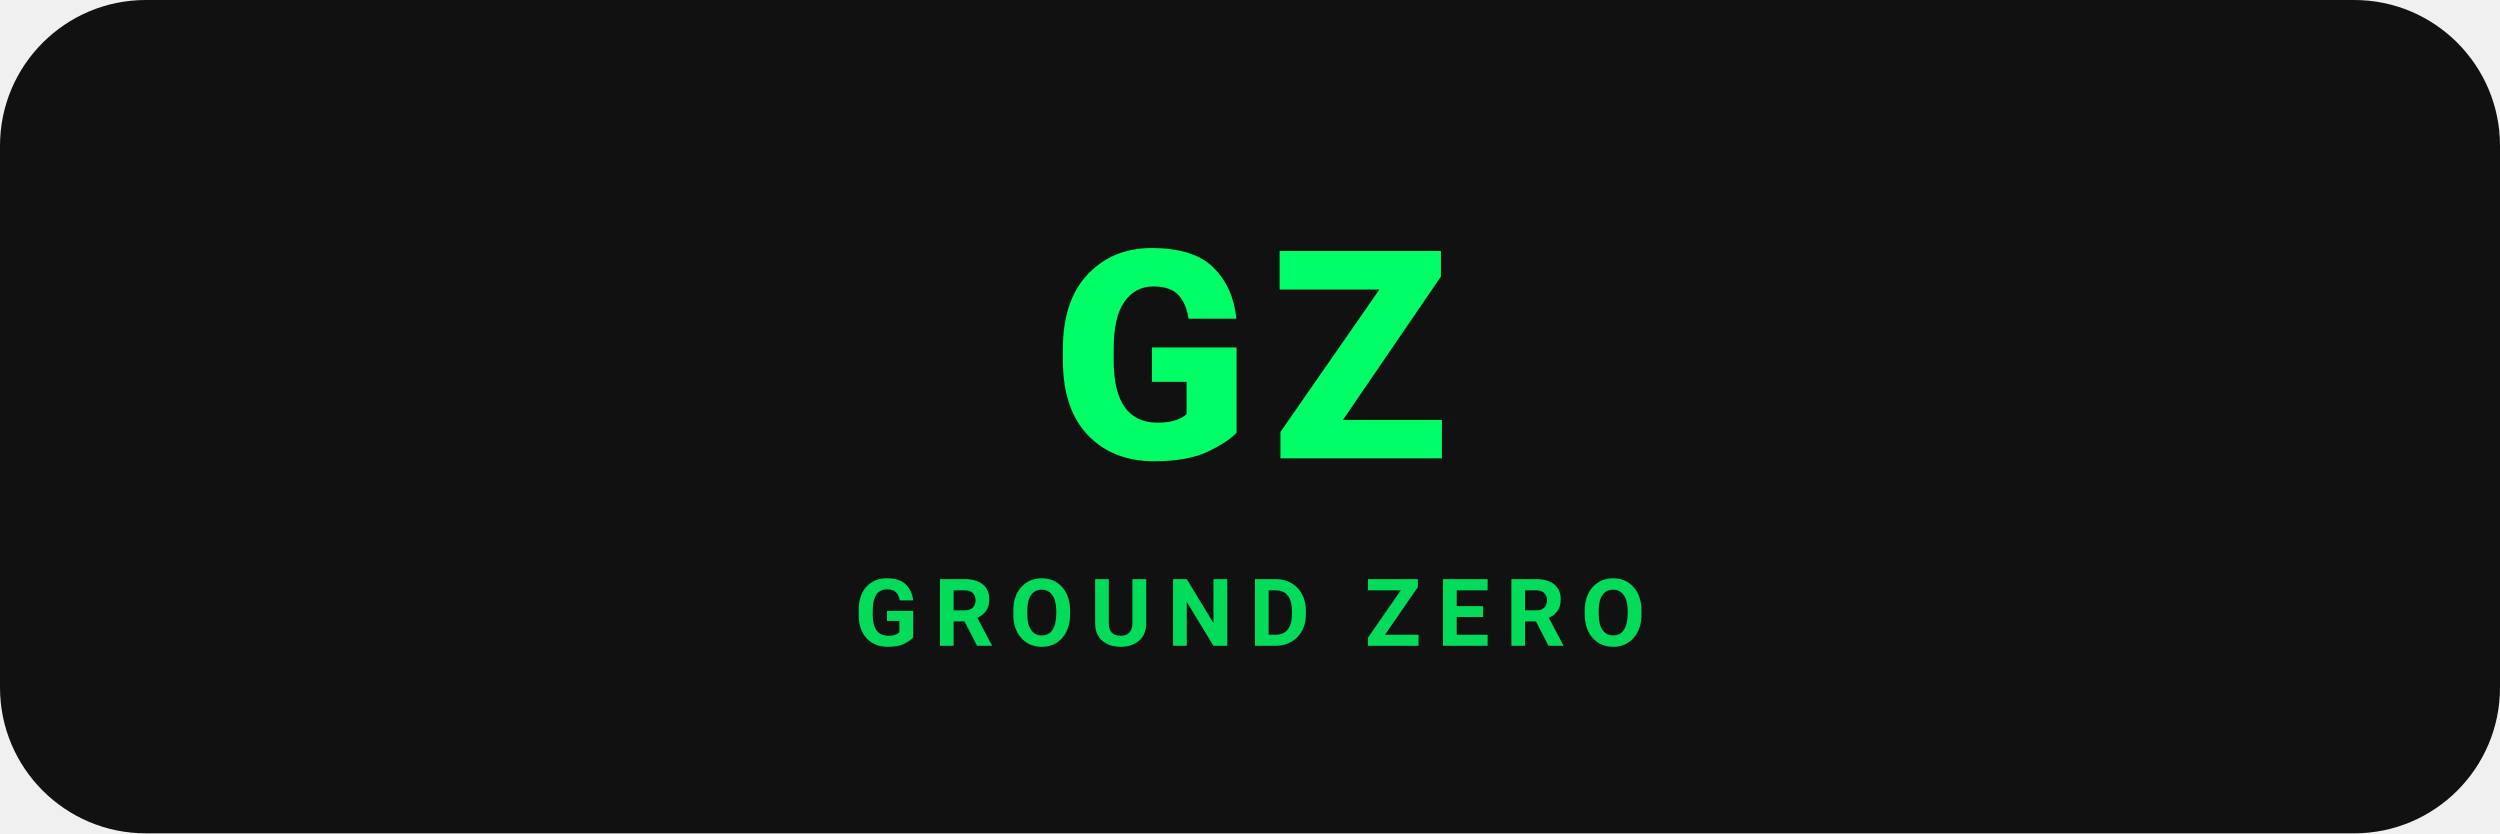
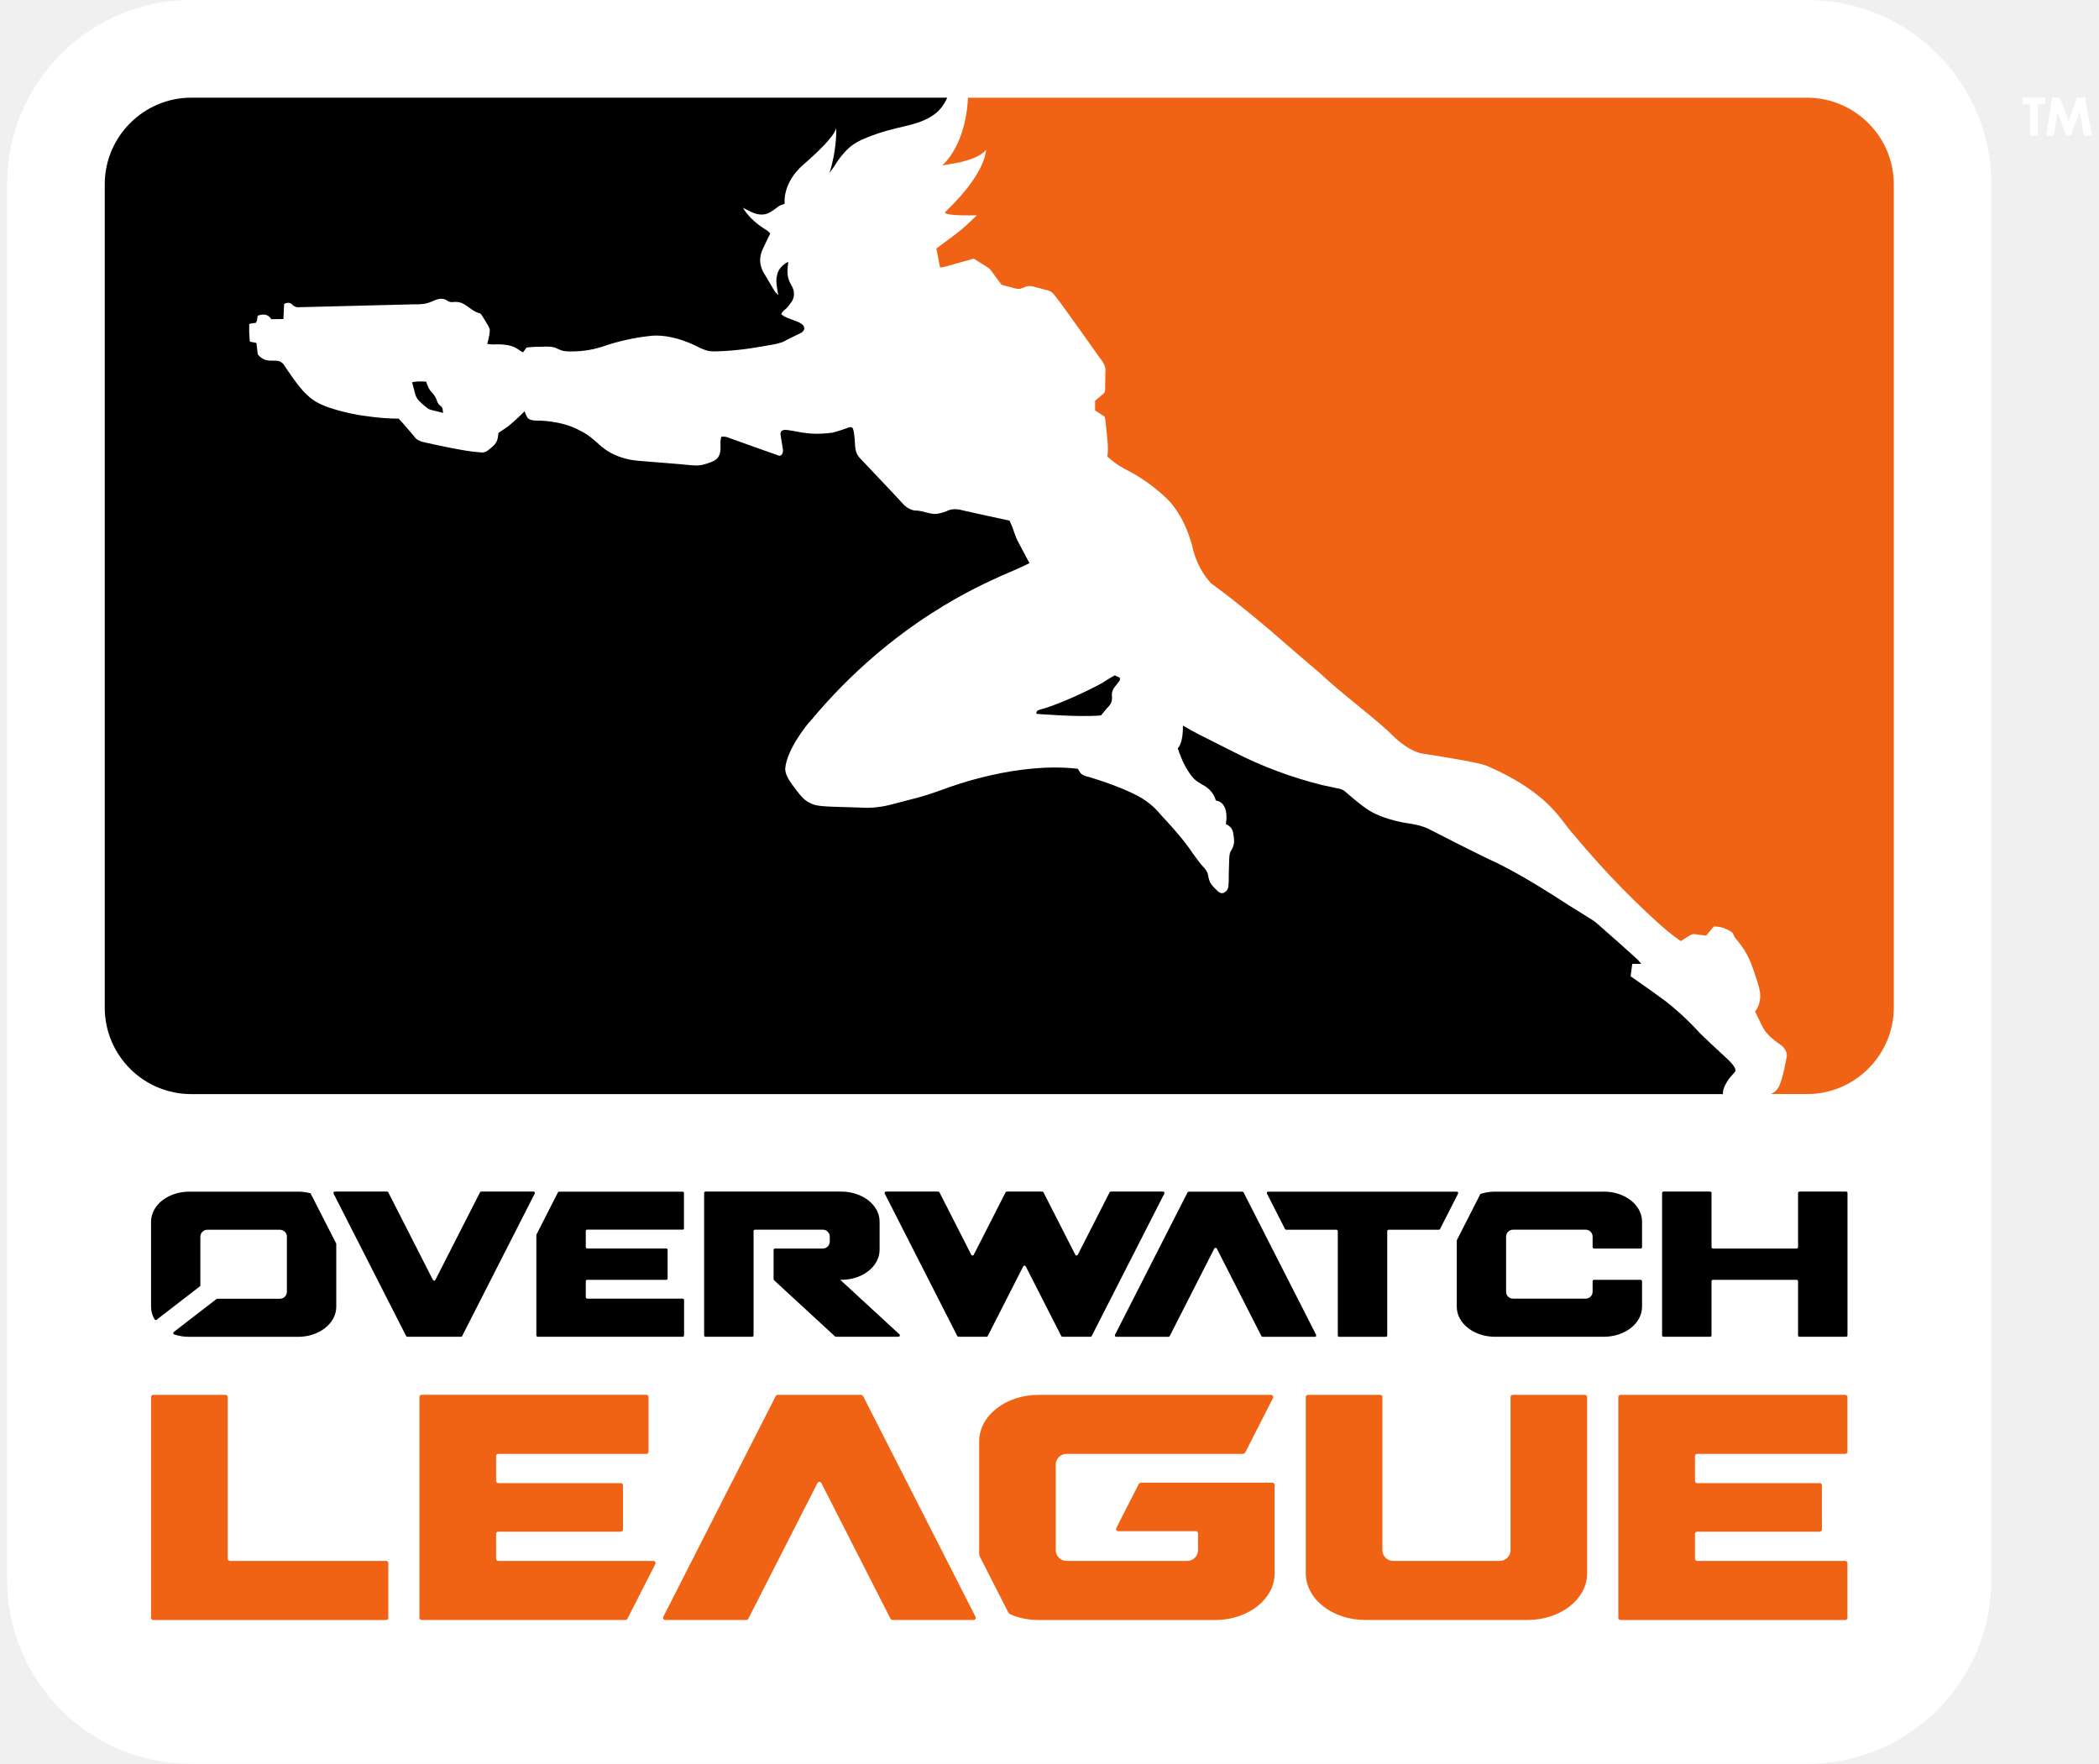
- <svg xmlns="http://www.w3.org/2000/svg" viewBox="0 0 240 80" width="240" height="80">
-   <rect width="240" height="80" rx="14" fill="#111111" />
-   <text x="120" y="44" font-family="-apple-system, BlinkMacSystemFont, 'Segoe UI', Roboto, Helvetica, Arial, sans-serif" font-size="28" font-weight="900" fill="#00FF66" text-anchor="middle" letter-spacing="2">GZ</text>
-   <text x="120" y="62" font-family="-apple-system, BlinkMacSystemFont, 'Segoe UI', Roboto, Helvetica, Arial, sans-serif" font-size="9" font-weight="700" fill="#00FF66" opacity="0.85" text-anchor="middle" letter-spacing="1.5">GROUND ZERO</text>
+ <svg xmlns="http://www.w3.org/2000/svg" width="119" height="100" viewBox="0 0 327.67 277.24">
+   <rect width="311.87" height="277.24" fill="#fff" rx="28.94" ry="28.94" />
+   <path fill="#fff" d="M316.8 16.42h1.15v4.89h1.24v-4.89h1.15v-1.08h-3.54v1.08Zm9.79-1.08h-1.25l-1.32 3.63-1.38-3.63h-1.24l-.88 5.97h1.17l.57-3.66 1.41 3.66h.68l1.43-3.76.63 3.76h1.27l-1.08-5.97Z" />
+   <path d="M281.49 187.51v8.51c0 .12-.1.22-.22.22h-13.16c-.12 0-.22-.1-.22-.22v-8.51c0-.12-.1-.22-.22-.22h-7.33c-.12 0-.22.1-.22.22v22.38c0 .12.1.22.22.22h7.33c.12 0 .22-.1.22-.22v-8.51c0-.12.1-.22.22-.22h13.16c.12 0 .22.1.22.22v8.51c0 .12.1.22.22.22h7.33c.12 0 .22-.1.22-.22v-22.38c0-.12-.1-.22-.22-.22h-7.33c-.12 0-.22.1-.22.22ZM106.38 193.07v-5.55c0-.12-.1-.22-.22-.22h-19.4c-.08 0-.16.05-.19.12l-3.37 6.62s-.02.06-.02.1v15.75c0 .12.1.22.22.22h22.78c.12 0 .22-.1.22-.22v-5.55c0-.12-.1-.22-.22-.22H91.17c-.12 0-.22-.1-.22-.22v-2.52c0-.12.1-.22.22-.22h12.42c.12 0 .22-.1.22-.22v-4.49c0-.12-.1-.22-.22-.22H91.17c-.12 0-.22-.1-.22-.22v-2.52c0-.12.1-.22.22-.22h15.01c.12 0 .22-.1.22-.22ZM194.17 187.3h-8.45c-.08 0-.16.05-.19.12l-11.4 22.38c-.07.14.03.32.19.32h8.22c.08 0 .16-.05.19-.12l7.01-13.76c.08-.16.31-.16.39 0l7.01 13.76c.04.07.11.12.19.12h8.22c.16 0 .27-.17.19-.32l-11.4-22.38a.224.224 0 0 0-.19-.12ZM173.28 187.41l-5 9.81c-.08.16-.31.16-.39 0l-5-9.81a.224.224 0 0 0-.19-.12h-5.58c-.08 0-.16.05-.19.12l-5 9.81c-.08.16-.31.16-.39 0l-5-9.81a.224.224 0 0 0-.19-.12h-8.22c-.16 0-.27.17-.19.32l11.4 22.38c.04.07.11.12.19.12h4.41c.08 0 .16-.05.19-.12l5.58-10.95c.08-.16.31-.16.39 0l5.58 10.95c.04.07.11.12.19.12h4.41c.08 0 .16-.05.19-.12l11.41-22.38c.07-.14-.03-.32-.19-.32h-8.22c-.08 0-.16.05-.19.12ZM250.95 187.3h-17.08c-.78 0-1.53.12-2.22.33-.06.02-.1.06-.13.11l-3.65 7.17s-.02.06-.02.1v10.38c0 2.61 2.7 4.72 6.02 4.72h17.08c3.33 0 6.02-2.11 6.02-4.72v-4.01c0-.12-.1-.22-.22-.22h-7.33c-.12 0-.22.1-.22.22v1.65c0 .6-.49 1.09-1.09 1.09h-11.42c-.6 0-1.09-.49-1.09-1.09v-8.66c0-.6.49-1.09 1.09-1.09h11.42c.6 0 1.09.49 1.09 1.09v1.65c0 .12.1.22.22.22h7.33c.12 0 .22-.1.22-.22v-4.01c0-2.61-2.7-4.72-6.02-4.72ZM227.84 187.3h-29.63c-.16 0-.27.17-.19.32l2.83 5.55c.04.07.11.12.19.12h7.89c.12 0 .22.1.22.22v16.39c0 .12.1.22.22.22h7.33c.12 0 .22-.1.22-.22v-16.39c0-.12.1-.22.22-.22h7.89c.08 0 .16-.05.19-.12l2.83-5.55c.07-.14-.03-.32-.19-.32ZM71.52 209.99l11.4-22.38c.07-.14-.03-.32-.19-.32h-8.22c-.08 0-.16.05-.19.12l-7.01 13.76c-.08.16-.31.16-.39 0l-7.01-13.76a.224.224 0 0 0-.19-.12H51.5c-.16 0-.27.17-.19.32l11.4 22.38c.04.07.11.12.19.12h8.45c.08 0 .16-.05.19-.12ZM47.75 187.65a.193.193 0 0 0-.14-.11c-.6-.15-1.23-.24-1.89-.24H28.64c-3.33 0-6.02 2.11-6.02 4.72v13.37c0 .71.2 1.38.55 1.98.07.11.22.15.32.07l6.8-5.25c.05-.04.08-.1.08-.17v-7.64c0-.6.49-1.09 1.09-1.09h11.42c.6 0 1.09.49 1.09 1.09v8.66c0 .6-.49 1.09-1.09 1.09h-9.85s-.09.02-.13.05l-6.71 5.18c-.14.11-.1.32.06.38.73.25 1.53.38 2.38.38h17.08c3.33 0 6.02-2.11 6.02-4.72v-9.86s0-.07-.02-.1l-3.97-7.78ZM128.19 196.24h-7.5c-.12 0-.22.1-.22.22v4.56c0 .09.04.18.11.24l9.54 8.79s.09.06.15.06h9.83c.2 0 .29-.24.15-.38l-9.3-8.57h.16c3.33 0 6.02-2.11 6.02-4.72v-4.43c0-2.61-2.7-4.72-6.02-4.72h-21.34c-.12 0-.22.1-.22.22v22.38c0 .12.1.22.22.22h7.33c.12 0 .22-.1.22-.22V193.5c0-.12.1-.22.22-.22h10.67c.6 0 1.09.49 1.09 1.09v.78c0 .6-.49 1.09-1.09 1.09Z" />
+   <g fill="#f06314">
+     <path d="M289.25 228.19v-8.61c0-.19-.15-.34-.34-.34h-35.33c-.19 0-.34.15-.34.34v34.71c0 .19.15.34.34.34h35.33c.19 0 .34-.15.34-.34v-8.61c0-.19-.15-.34-.34-.34h-23.28c-.19 0-.34-.15-.34-.34v-3.91c0-.19.15-.34.34-.34h19.27c.19 0 .34-.15.34-.34v-6.96c0-.19-.15-.34-.34-.34h-19.27c-.19 0-.34-.15-.34-.34v-3.91c0-.19.15-.34.34-.34h23.28c.19 0 .34-.15.34-.34ZM236.3 219.58v24.07c0 .93-.75 1.69-1.69 1.69h-16.76c-.93 0-1.69-.75-1.69-1.69v-24.07c0-.19-.15-.34-.34-.34h-11.36c-.19 0-.34.15-.34.34v27.72c0 4.04 4.18 7.32 9.34 7.32H239c5.16 0 9.34-3.28 9.34-7.32v-27.72c0-.19-.15-.34-.34-.34h-11.36c-.19 0-.34.15-.34.34ZM34.33 219.24H22.96c-.19 0-.34.15-.34.34v34.71c0 .19.15.34.34.34h36.61c.19 0 .34-.15.34-.34v-8.61c0-.19-.15-.34-.34-.34H35.01c-.19 0-.34-.15-.34-.34v-25.42c0-.19-.15-.34-.34-.34ZM134.51 219.42a.337.337 0 0 0-.3-.18h-13.1c-.13 0-.24.07-.3.18l-17.68 34.71c-.11.22.05.49.3.49h12.76c.13 0 .24-.07.3-.18l10.88-21.35c.06-.12.18-.18.3-.18s.24.06.3.18l10.88 21.35c.06.11.17.18.3.18h12.76c.25 0 .41-.27.3-.49l-17.68-34.71ZM198.88 233.04h-20.7l-.3.18-3.55 6.96c-.11.22.05.49.3.49h12.21c.19 0 .34.15.34.34v2.64c0 .93-.75 1.69-1.69 1.69h-18.98c-.93 0-1.69-.75-1.69-1.69v-13.44c0-.93.75-1.69 1.69-1.69h27.77c.11-.07.19-.12.3-.18l4.39-8.61a.34.34 0 0 0-.3-.49h-36.55c-5.16 0-9.34 3.28-9.34 7.32v17.68c0 .14.03.28.1.41l4.43 8.7c.1.19.26.35.46.43 1.3.54 2.78.85 4.35.85h27.76c5.16 0 9.34-3.28 9.34-7.32v-13.92c0-.19-.15-.34-.34-.34ZM76.85 245v-3.91c0-.19.15-.34.34-.34h19.27c.19 0 .34-.15.34-.34v-6.96c0-.19-.15-.34-.34-.34H77.19c-.19 0-.34-.15-.34-.34v-3.91c0-.19.15-.34.34-.34h23.28c.19 0 .34-.15.34-.34v-8.61c0-.19-.15-.34-.34-.34H65.14c-.19 0-.34.15-.34.34v34.71c0 .19.15.34.34.34h32.05c.13 0 .24-.07.3-.18l4.39-8.61a.34.34 0 0 0-.3-.49H77.19c-.19 0-.34-.15-.34-.34Z" />
+   </g>
+   <path d="M270.63 166.68c-1.37-1.25-3.56-3.32-4.44-4.16-2.87-3.18-5.62-5.23-5.62-5.23-2.28-1.69-5.4-3.84-5.4-3.84l.26-1.95h1.41l-.52-.63s-2.84-2.59-4.43-3.96c-1.51-1.37-2.27-2-2.59-2.22-.98-.64-3.94-2.46-3.94-2.46-7.14-4.67-10.31-6.12-11.08-6.54-2.8-1.25-10.36-5.15-10.36-5.15-1.77-.99-3.39-1.03-4.65-1.29-3.1-.63-4.6-1.51-5.18-1.85-1.31-.82-3.26-2.53-3.64-2.86-.52-.49-1.03-.59-1.39-.64-.31-.08-2.35-.5-2.35-.5a64.812 64.812 0 0 1-13.85-5.17c-1.05-.54-5.53-2.79-5.53-2.79-.85-.43-1.7-.9-2.52-1.4.04 2.79-.74 3.49-.82 3.57.28.9.88 2.25.88 2.25 1.37 2.62 1.96 2.83 2.9 3.42 1.9.91 2.2 2.54 2.2 2.54.51.06.89.32 1.11.6.9 1.1.47 3.09.47 3.09 1.03.54 1.11 1.01 1.22 1.85.25 1.47-.17 1.84-.38 2.34-.37.37-.3 1.55-.37 3.39 0 2.6-.09 2.39-.27 2.81-.86 1-1.39.25-2.05-.4-.71-.73-.8-1.23-.91-1.78-.09-.76-.61-1.28-.61-1.28-.5-.49-1.27-1.54-1.8-2.27-.77-1.2-1.96-2.63-1.96-2.63-1.67-2.01-2.75-3.05-3.47-3.91-.9-1.02-1.64-1.54-2.46-2.08-2.4-1.53-7.22-3.07-8.43-3.42-1.18-.23-1.37-.67-1.37-.67l-.42-.63c-9.38-1.08-19.48 2.62-21.13 3.24-2.3.83-3.22 1.08-3.95 1.29-.55.14-1.83.46-4.17 1.08-2.2.59-4.01.53-4.01.53s-.95-.05-4.59-.15c-3.65-.1-3.68-.37-4.28-.65-1.03-.41-1.85-1.67-2.78-2.89-.98-1.38-1.01-1.91-1.07-2.38.18-3.15 3.75-7.36 3.75-7.36l.06-.02c.12-.15.19-.23.19-.23 13.05-15.72 27.28-21.5 29.97-22.79 3.09-1.29 4.43-1.99 4.43-1.99s-1.66-3.07-1.92-3.61c-.23-.46-.67-1.76-.67-1.76l-.15-.41-.4-.9c-.72-.16-6.02-1.29-7.44-1.63-1.56-.46-2.49.17-2.49.17-1.75.62-2.06.37-2.64.3-1.13-.28-1.59-.4-1.99-.42-1.23.05-2.17-1.04-2.17-1.04l-1.62-1.75s-4.33-4.57-5.09-5.38c-.74-.74-.77-1.49-.83-2.01-.09-1.82-.24-2.62-.44-2.85-.34-.21-.49-.02-1.59.33-.6.21-1.12.36-1.5.45-2.42.31-3.63.15-4.83-.02-2.31-.43-2.47-.43-2.79-.4-.71.07-.56.77-.56.77s.14 1 .32 2.01c.28 1.17-.49 1.29-.49 1.29s-7.5-2.65-8.23-2.93c-.58-.18-.94-.05-.94-.05s-.03.2-.11.63c-.01.17.03 1.02-.01 1.5-.14 1.45-1.18 1.71-1.59 1.88-1.66.59-2 .52-3.39.41-1.35-.16-4.67-.38-8-.67-3.92-.36-5.83-2.32-6.37-2.82-1.65-1.47-2.23-1.65-2.78-1.95-2.97-1.63-6.71-1.54-6.71-1.54-1.4-.01-1.49-.49-1.59-.65-.12-.16-.35-.82-.35-.82-2.65 2.68-3.49 2.93-3.77 3.17l-.33.24-.11.79c-.22.95-.71 1.24-1.29 1.75-.82.68-1.1.54-1.99.46-1.86-.12-6.48-1.13-8.1-1.49-1.47-.27-1.76-.97-1.76-.97s-2.11-2.47-2.44-2.79c-2.84 0-5.63-.47-6.51-.61-6.27-1.2-7.3-2.58-8.07-3.3-1.21-1.07-3.4-4.46-3.4-4.46-.57-.92-1.4-.7-2.12-.75-1.38.04-2.05-1-2.05-1l-.21-1.78-1.03-.2c-.11-1.2-.12-1.54-.1-2.77.29-.12 1.03-.18 1.03-.18l.16-.28s.06-.25.14-.84c1.62-.63 2.12.54 2.12.54l1.92-.02s.09-1.69.12-2.39c.78-.37 1.1-.03 1.27.11.39.43.88.42.88.42s16.53-.41 18.38-.46c1.68.04 2.24-.27 2.84-.5 1.25-.61 1.8-.33 2.16-.15.47.4.89.3 1.17.28 1.2-.08 1.74.46 2.47.95.96.73 1.37.77 1.37.77.46.1.54.4.54.4s.62.97.98 1.6c.36.63.25.67.24 1.01-.03.66-.38 1.84-.38 1.84.41.17 1.48.09 1.48.09 2.22-.01 2.92.5 3.38.78.47.37.78.47.78.47s.18-.22.52-.74c1.07-.13 1.82-.13 2.38-.13 1.87-.12 2.32.23 2.32.23 1.15.54 1.26.47 2.25.51 2.4 0 3.87-.41 5.01-.76 2.41-.85 5.15-1.42 7.09-1.63 3.83-.63 8.08 1.76 8.08 1.76 1.47.71 2.02.62 2.84.61 3.76-.1 6.85-.73 8.51-1.02.61-.09 1.2-.24 1.75-.42 0 0 .23-.09 1.06-.55.91-.43 1.4-.68 1.92-.93.18-.13.45-.36.46-.69 0-.63-.8-.95-1.39-1.17-.25-.09-1.14-.43-1.33-.51-.5-.21-.65-.36-.89-.53.1-.38.29-.47.63-.79.39-.32.59-.64.85-.98.88-1.12.39-2.23.27-2.49-.33-.57-.5-.97-.5-.97-.25-.57-.3-1.23-.27-1.75.02-.59.11-1.02.1-1.27-1.63.87-1.7 1.89-1.84 2.59-.1.9.29 2.64.29 2.64-.24-.22-.53-.53-.53-.53s-1.17-2-1.67-2.82c-1.16-1.87-.45-3.37-.31-3.73.12-.29.99-2.1 1.23-2.59-.2-.28-.4-.45-.79-.67-2.7-1.71-3.48-3.39-3.48-3.39.16.1.34.2.57.3.38.18.62.37 1.46.65 1.54.39 2.22-.15 3.59-1.18.31-.22.63-.27.93-.38 0 0-.48-3.28 3.07-6.28 1.76-1.52 4.8-4.35 5.01-5.63.1.79-.03 3.88-1.03 7.06.1-.16.34-.52.69-.97.32-.52.65-1.03 1.02-1.51.47-.6.99-1.17 1.57-1.66.99-.81 2.29-1.33 3.47-1.77 1.22-.46 2.49-.81 3.74-1.12 1.48-.36 3.01-.66 4.41-1.28.68-.35 2.52-1.03 3.6-3.53H28.95c-7.49 0-13.61 6.12-13.61 13.61v129.4c0 7.52 6.09 13.61 13.61 13.61h240.72c0-1.37 1.12-2.64 1.91-3.51.42-.46-.95-1.77-.95-1.77Z" />
+   <path fill="#fff" d="M144.92 26.51h-.02.02Z" />
+   <path d="M68.54 64.9s-1.41-.34-1.69-.42c-.36-.1-.57-.08-1.28-.72-.46-.4-1.24-.95-1.44-1.87-.24-.96-.48-1.79-.48-1.79s.37-.16 1.44-.15c.52.01.76.03.76.03s.34 1.03.67 1.43c.38.43.73.76.98 1.43.1.28.18.61.54.9.17.14.42.22.44.87.03.19.05.29.05.29M173.16 111.01c-.46.46-.66.77-1.24 1.44-3.61.31-10.15-.25-10.15-.25-.06-.64.48-.62 1.43-.91 3.35-1.08 7.69-3.24 8.96-3.97 1.3-.85 1.94-1.17 1.94-1.17l.8.38v.38l-.5.67c-.74.85-.76 1.29-.76 1.67.11 1-.19 1.41-.47 1.75" />
+   <path fill="#f06314" d="M296.54 158.35c0 7.48-6.12 13.61-13.61 13.61h-5.69c.57-.26.96-.66 1.24-1.17.53-.96 1.28-4.63 1.25-5-.03-.38-.2-.89-.78-1.42-.57-.41-2.43-1.58-3.1-3.11-.71-1.4-1.12-2.3-1.12-2.3s1.01-.99.78-2.98c-.06-.3-.03-.57-.68-2.49-.57-1.67-1.09-3.55-2.91-5.7-.34-.39-.45-.52-.61-.94-.07-.15-.04-.27-.72-.63-.63-.27-1.01-.58-2.34-.6-.59.73-1.21 1.44-1.21 1.44s-.91-.11-1.47-.19c-.34-.06-.6-.22-1.56.45-.45.28-.75.47-.94.6l-.49-.34c-2.03-1.44-4.53-3.8-6.92-6.13-5.02-4.89-9.35-10.17-9.35-10.17-1.14-1.18-2.47-3.51-4.96-5.64-1.73-1.48-4.31-3.3-8.18-5-.87-.38-.81-.65-10.8-2.21-1.07-.17-2.93-1.13-4.66-2.88-2.01-2.1-7.94-6.5-11.33-9.71 0 0-4.38-3.72-7.77-6.69-6.26-5.3-9.36-7.44-9.36-7.44-1.11-1.2-2.45-3.16-3.05-6.18-.37-1.08-1.04-3.82-3.38-6.6 0 0-2.7-2.97-6.85-5.06-.55-.31-1.49-.72-3.05-2.11.14-.71.08-1.87.08-1.87-.13-1.37-.35-4.1-.5-4.4-1.1-.73-1.5-.97-1.5-.97v-1.55s.48-.41 1.06-.87c.3-.3.6-.27.52-1.43 0-1.13.05-2.44.05-2.44s.12-.76-.86-1.94c-.95-1.36-4.54-6.39-6.09-8.52 0 0-.8-1.09-1.11-1.45-.23-.24-.43-.59-1.39-.78-.96-.26-1.59-.41-2.02-.53-.22-.05-.69-.14-1.3.15-.23.1-.74.38-1.38.18-.65-.15-2.19-.59-2.19-.59-.36-.46-1.2-1.62-1.58-2.15-.22-.27-.32-.44-.82-.72-.65-.42-1.97-1.23-1.97-1.23l-4.37 1.23s-.2.07-.5.12c-.28.02-.42.04-.42.04l-.57-2.98 2.41-1.8s1.5-1.08 2.54-2.08l1.4-1.33c-1.52 0-3.52.05-4.65-.23 0 0-.26-.07-.4-.18l.52-.55c5.38-5.25 5.87-8.39 6.01-9.35-1.07 1.21-2.86 1.62-4.1 1.97-1.3.22-2.16.37-2.8.5 3.36-3.26 3.94-8.5 4.03-10.65h131.91c7.48 0 13.61 6.12 13.61 13.61v129.41Z" />
</svg>
